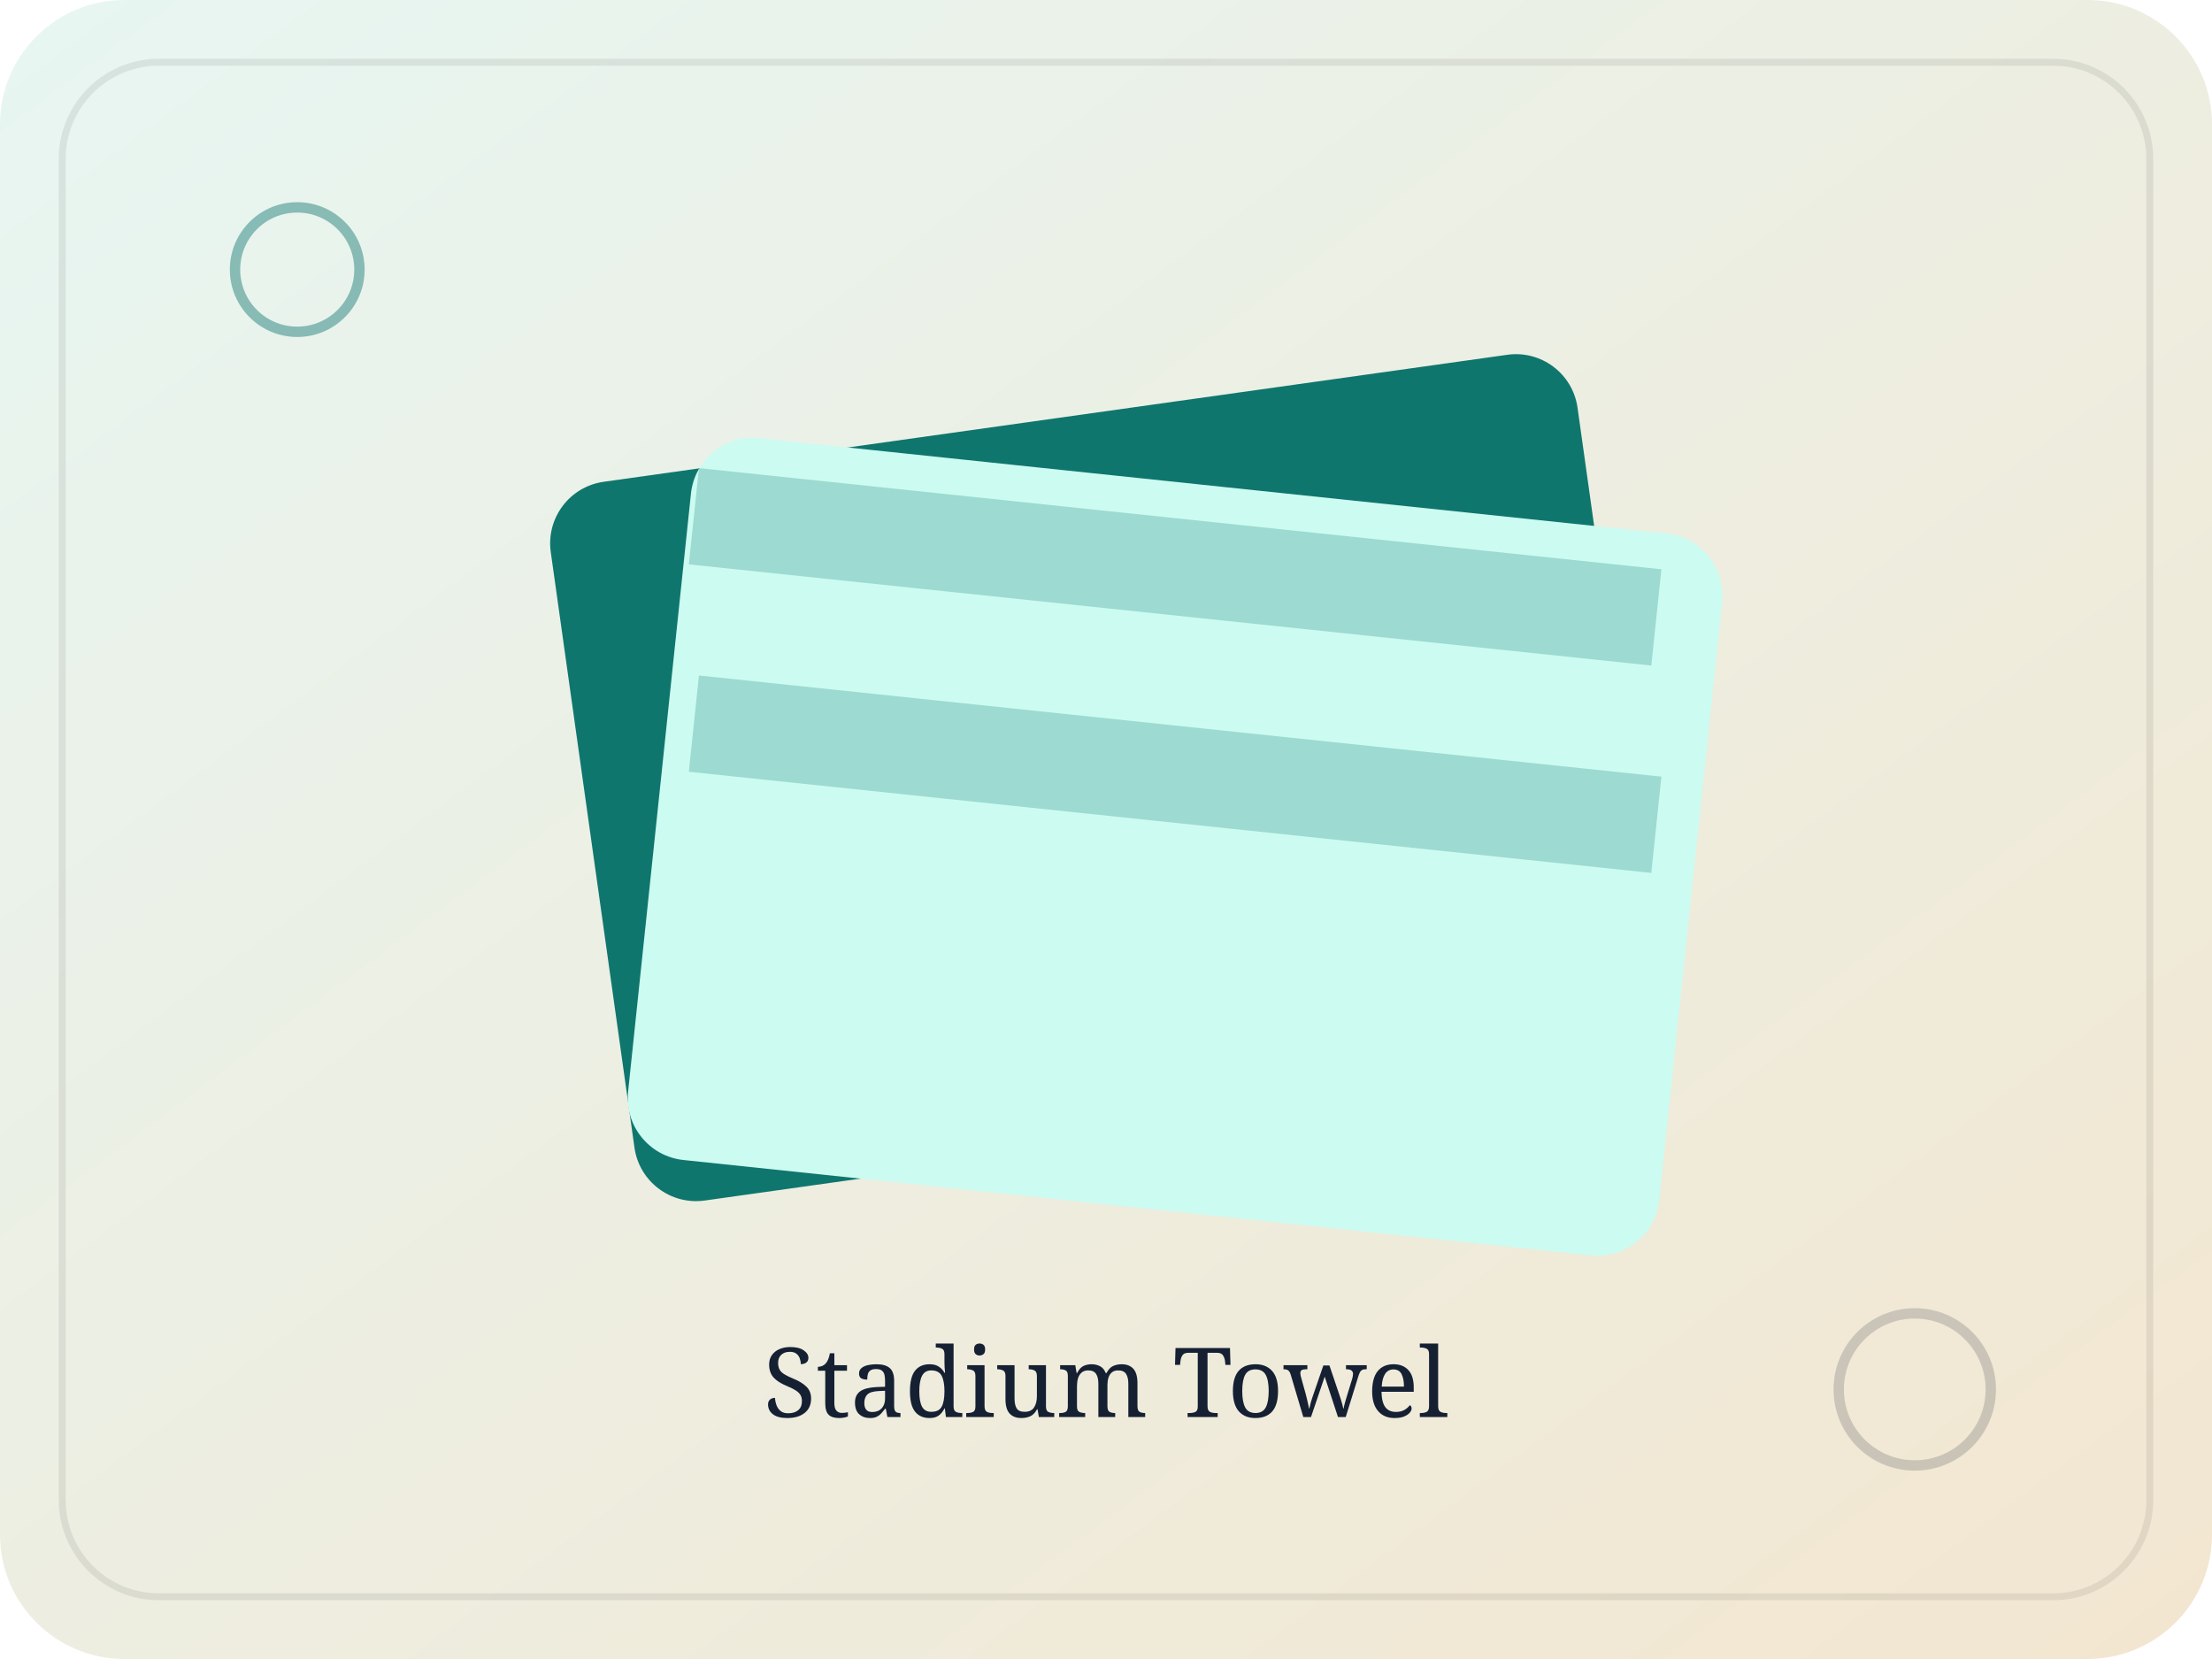
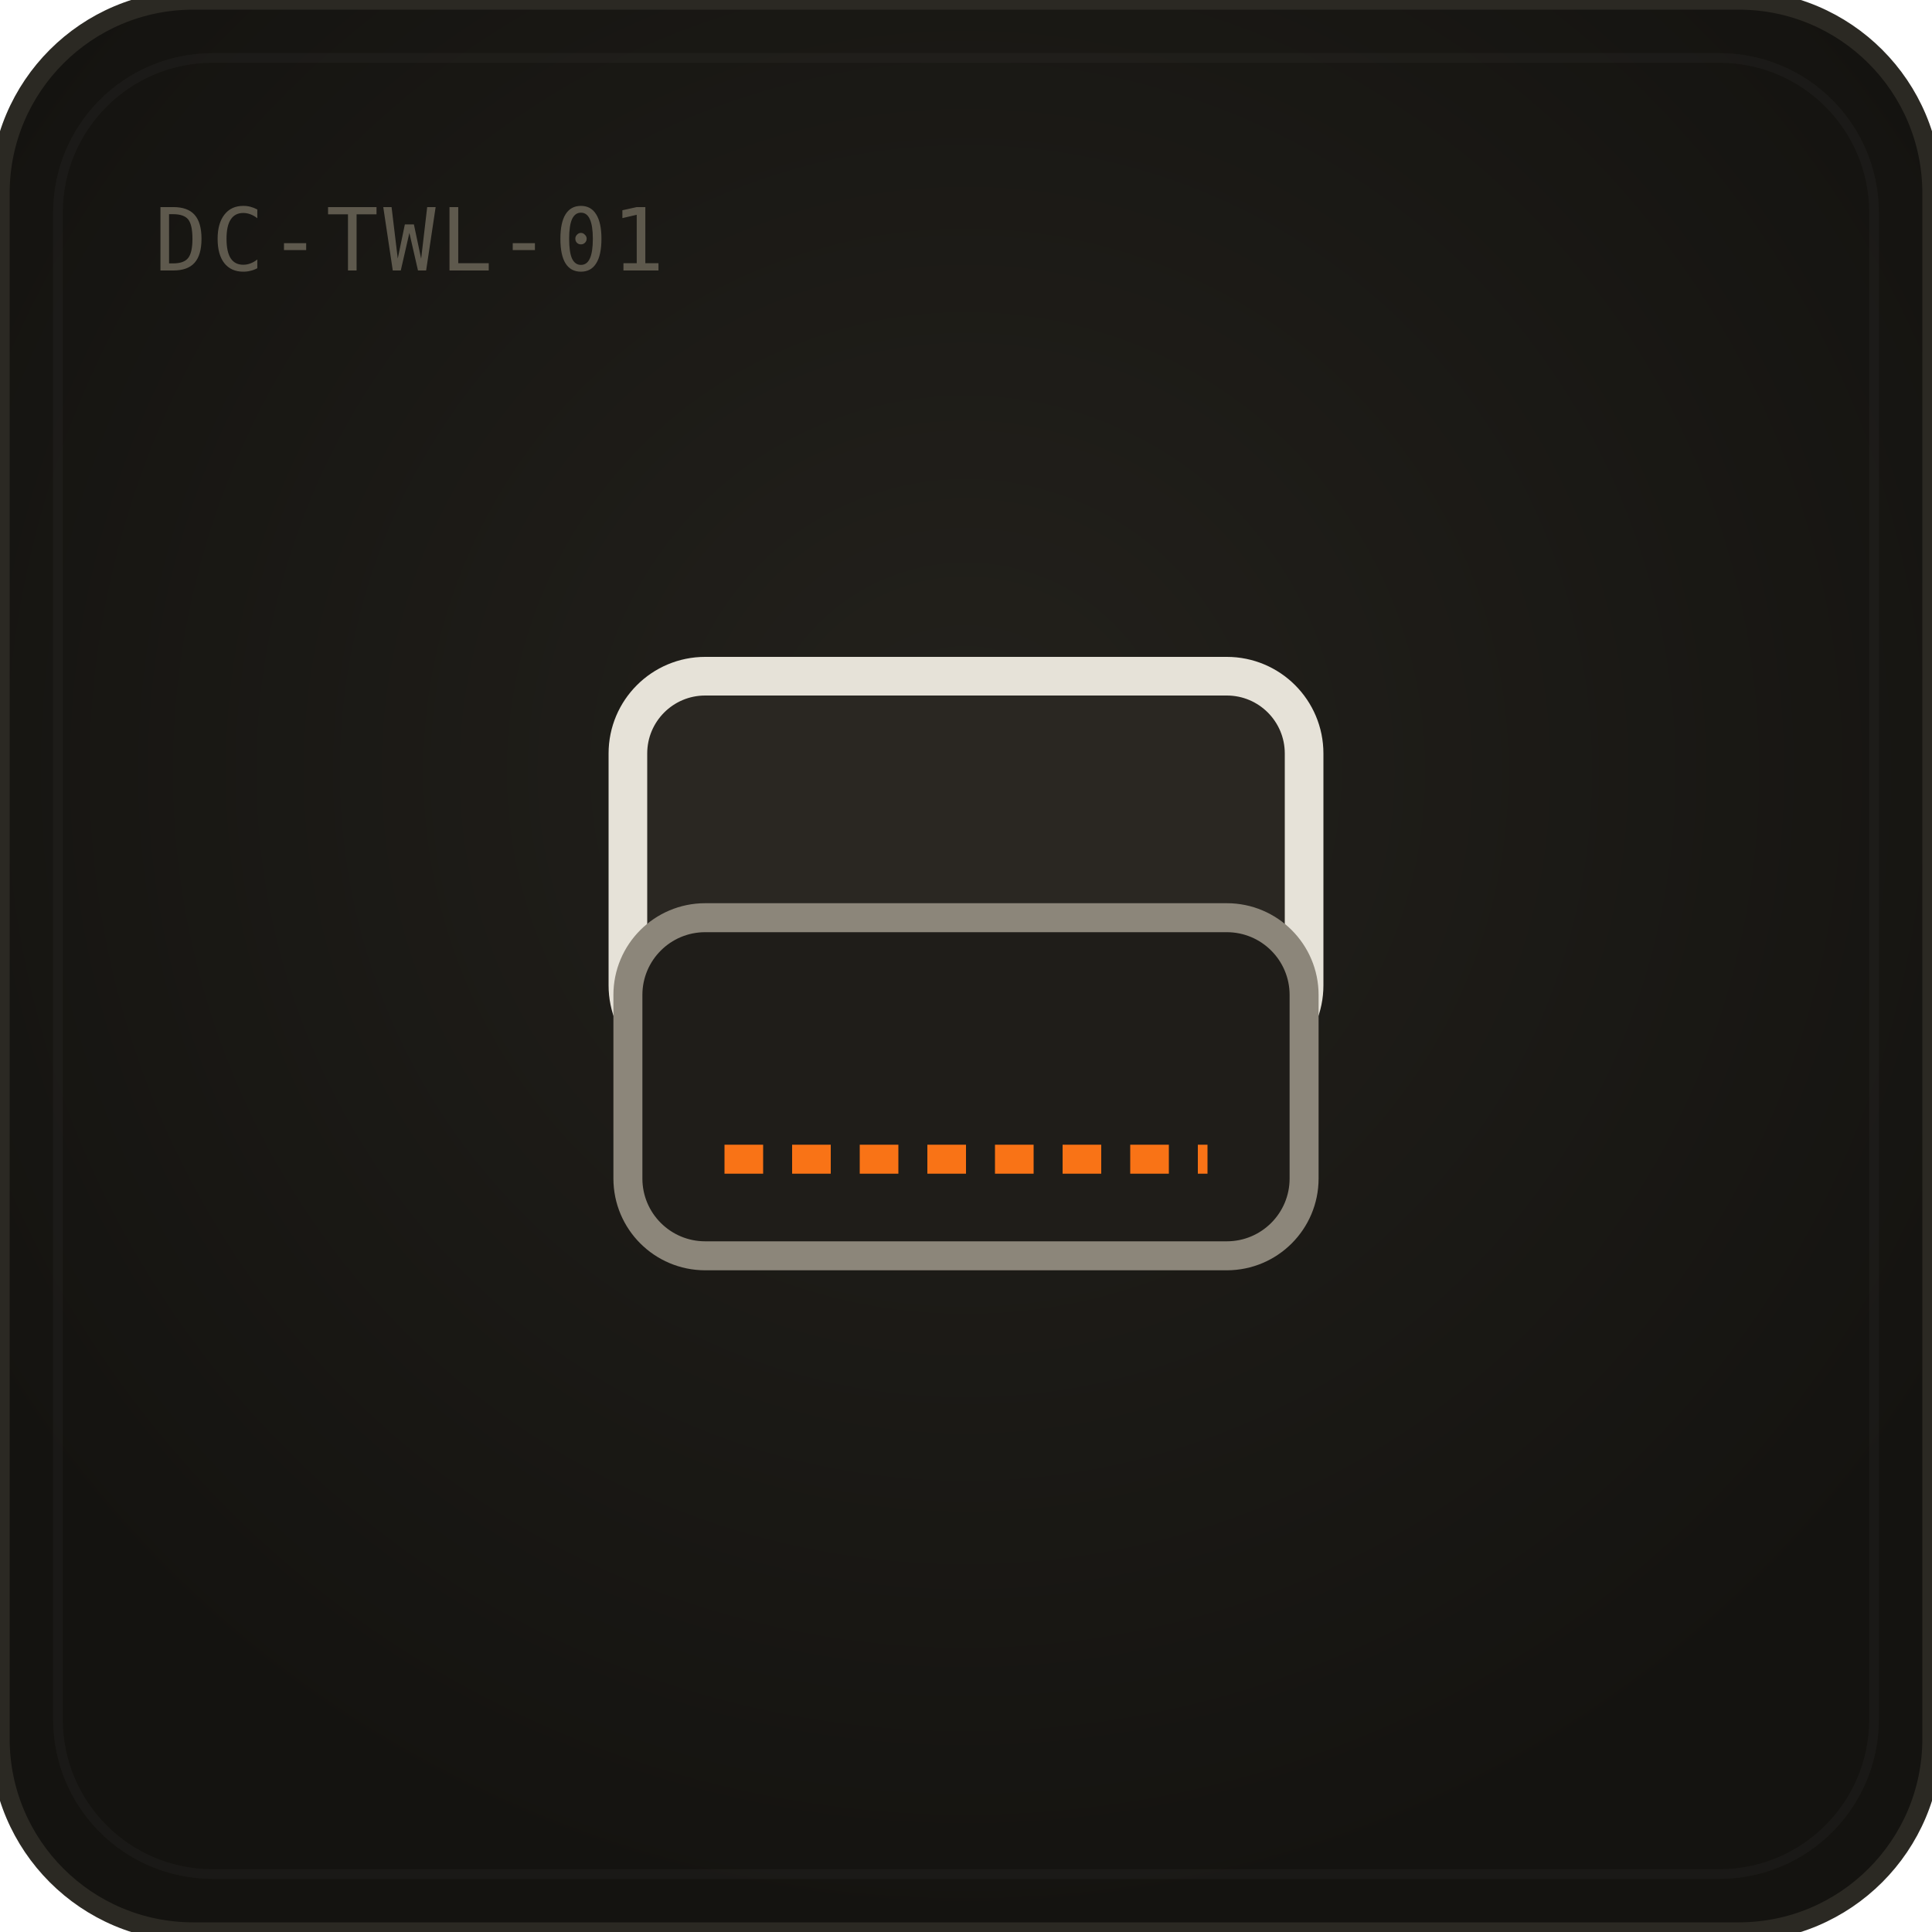
- <svg xmlns="http://www.w3.org/2000/svg" viewBox="0 0 640 480" role="img">
+ <svg xmlns="http://www.w3.org/2000/svg" viewBox="0 0 200 200" width="100%" height="100%" role="img" aria-label="Stadium Towel">
  <defs>
-     <linearGradient id="bg" x1="0" y1="0" x2="1" y2="1">
-       <stop offset="0%" stop-color="#e7f6f2" />
-       <stop offset="100%" stop-color="#f3e6d0" />
-     </linearGradient>
-     <linearGradient id="ac" x1="0" y1="0" x2="0" y2="1">
-       <stop offset="0%" stop-color="#0f766e" />
-       <stop offset="100%" stop-color="#7c2d12" />
-     </linearGradient>
+     <radialGradient id="grad-DC-TWL-01" cx="50%" cy="40%" r="60%">
+       <stop offset="0%" stop-color="#23211C" />
+       <stop offset="100%" stop-color="#141310" />
+     </radialGradient>
  </defs>
-   <rect width="640" height="480" rx="36" fill="url(#bg)" />
-   <rect x="18" y="18" width="604" height="444" rx="28" fill="none" stroke="rgba(20,17,14,0.08)" stroke-width="2" />
-   <circle cx="86" cy="78" r="18" fill="none" stroke="#0f766e" stroke-width="3" opacity="0.45" />
-   <circle cx="554" cy="402" r="22" fill="none" stroke="#152033" stroke-width="3" opacity="0.18" />
-   <rect x="170" y="120" width="300" height="210" rx="18" fill="#0f766e" transform="rotate(-8 320 225)" />
-   <rect x="190" y="140" width="300" height="210" rx="18" fill="#ccfbf1" transform="rotate(6 340 245)" />
-   <rect x="200" y="150" width="280" height="28" fill="#0f766e" opacity="0.25" transform="rotate(6 340 164)" />
-   <rect x="200" y="210" width="280" height="28" fill="#0f766e" opacity="0.25" transform="rotate(6 340 224)" />
-   <text x="320" y="410" text-anchor="middle" font-family="Georgia, serif" font-size="28" fill="#152033">Stadium Towel</text>
+   <rect width="200" height="200" rx="20" fill="url(#grad-DC-TWL-01)" stroke="#2B2923" stroke-width="2" />
+   <rect x="6" y="6" width="188" height="188" rx="16" fill="none" stroke="rgba(255,255,255,0.03)" stroke-width="1" />
+   <text x="16" y="28" font-family="monospace" font-size="9" fill="#5E594D" letter-spacing="0.5">DC-TWL-01</text>
+   <g>
+     <rect x="65" y="70" width="70" height="40" rx="8" fill="#2A2722" stroke="#E6E2D8" stroke-width="4" />
+     <rect x="65" y="95" width="70" height="35" rx="8" fill="#1F1D19" stroke="#8C867A" stroke-width="3" />
+     <line x1="75" y1="120" x2="125" y2="120" stroke="#F97316" stroke-width="3" stroke-dasharray="4 3" />
+   </g>
</svg>
